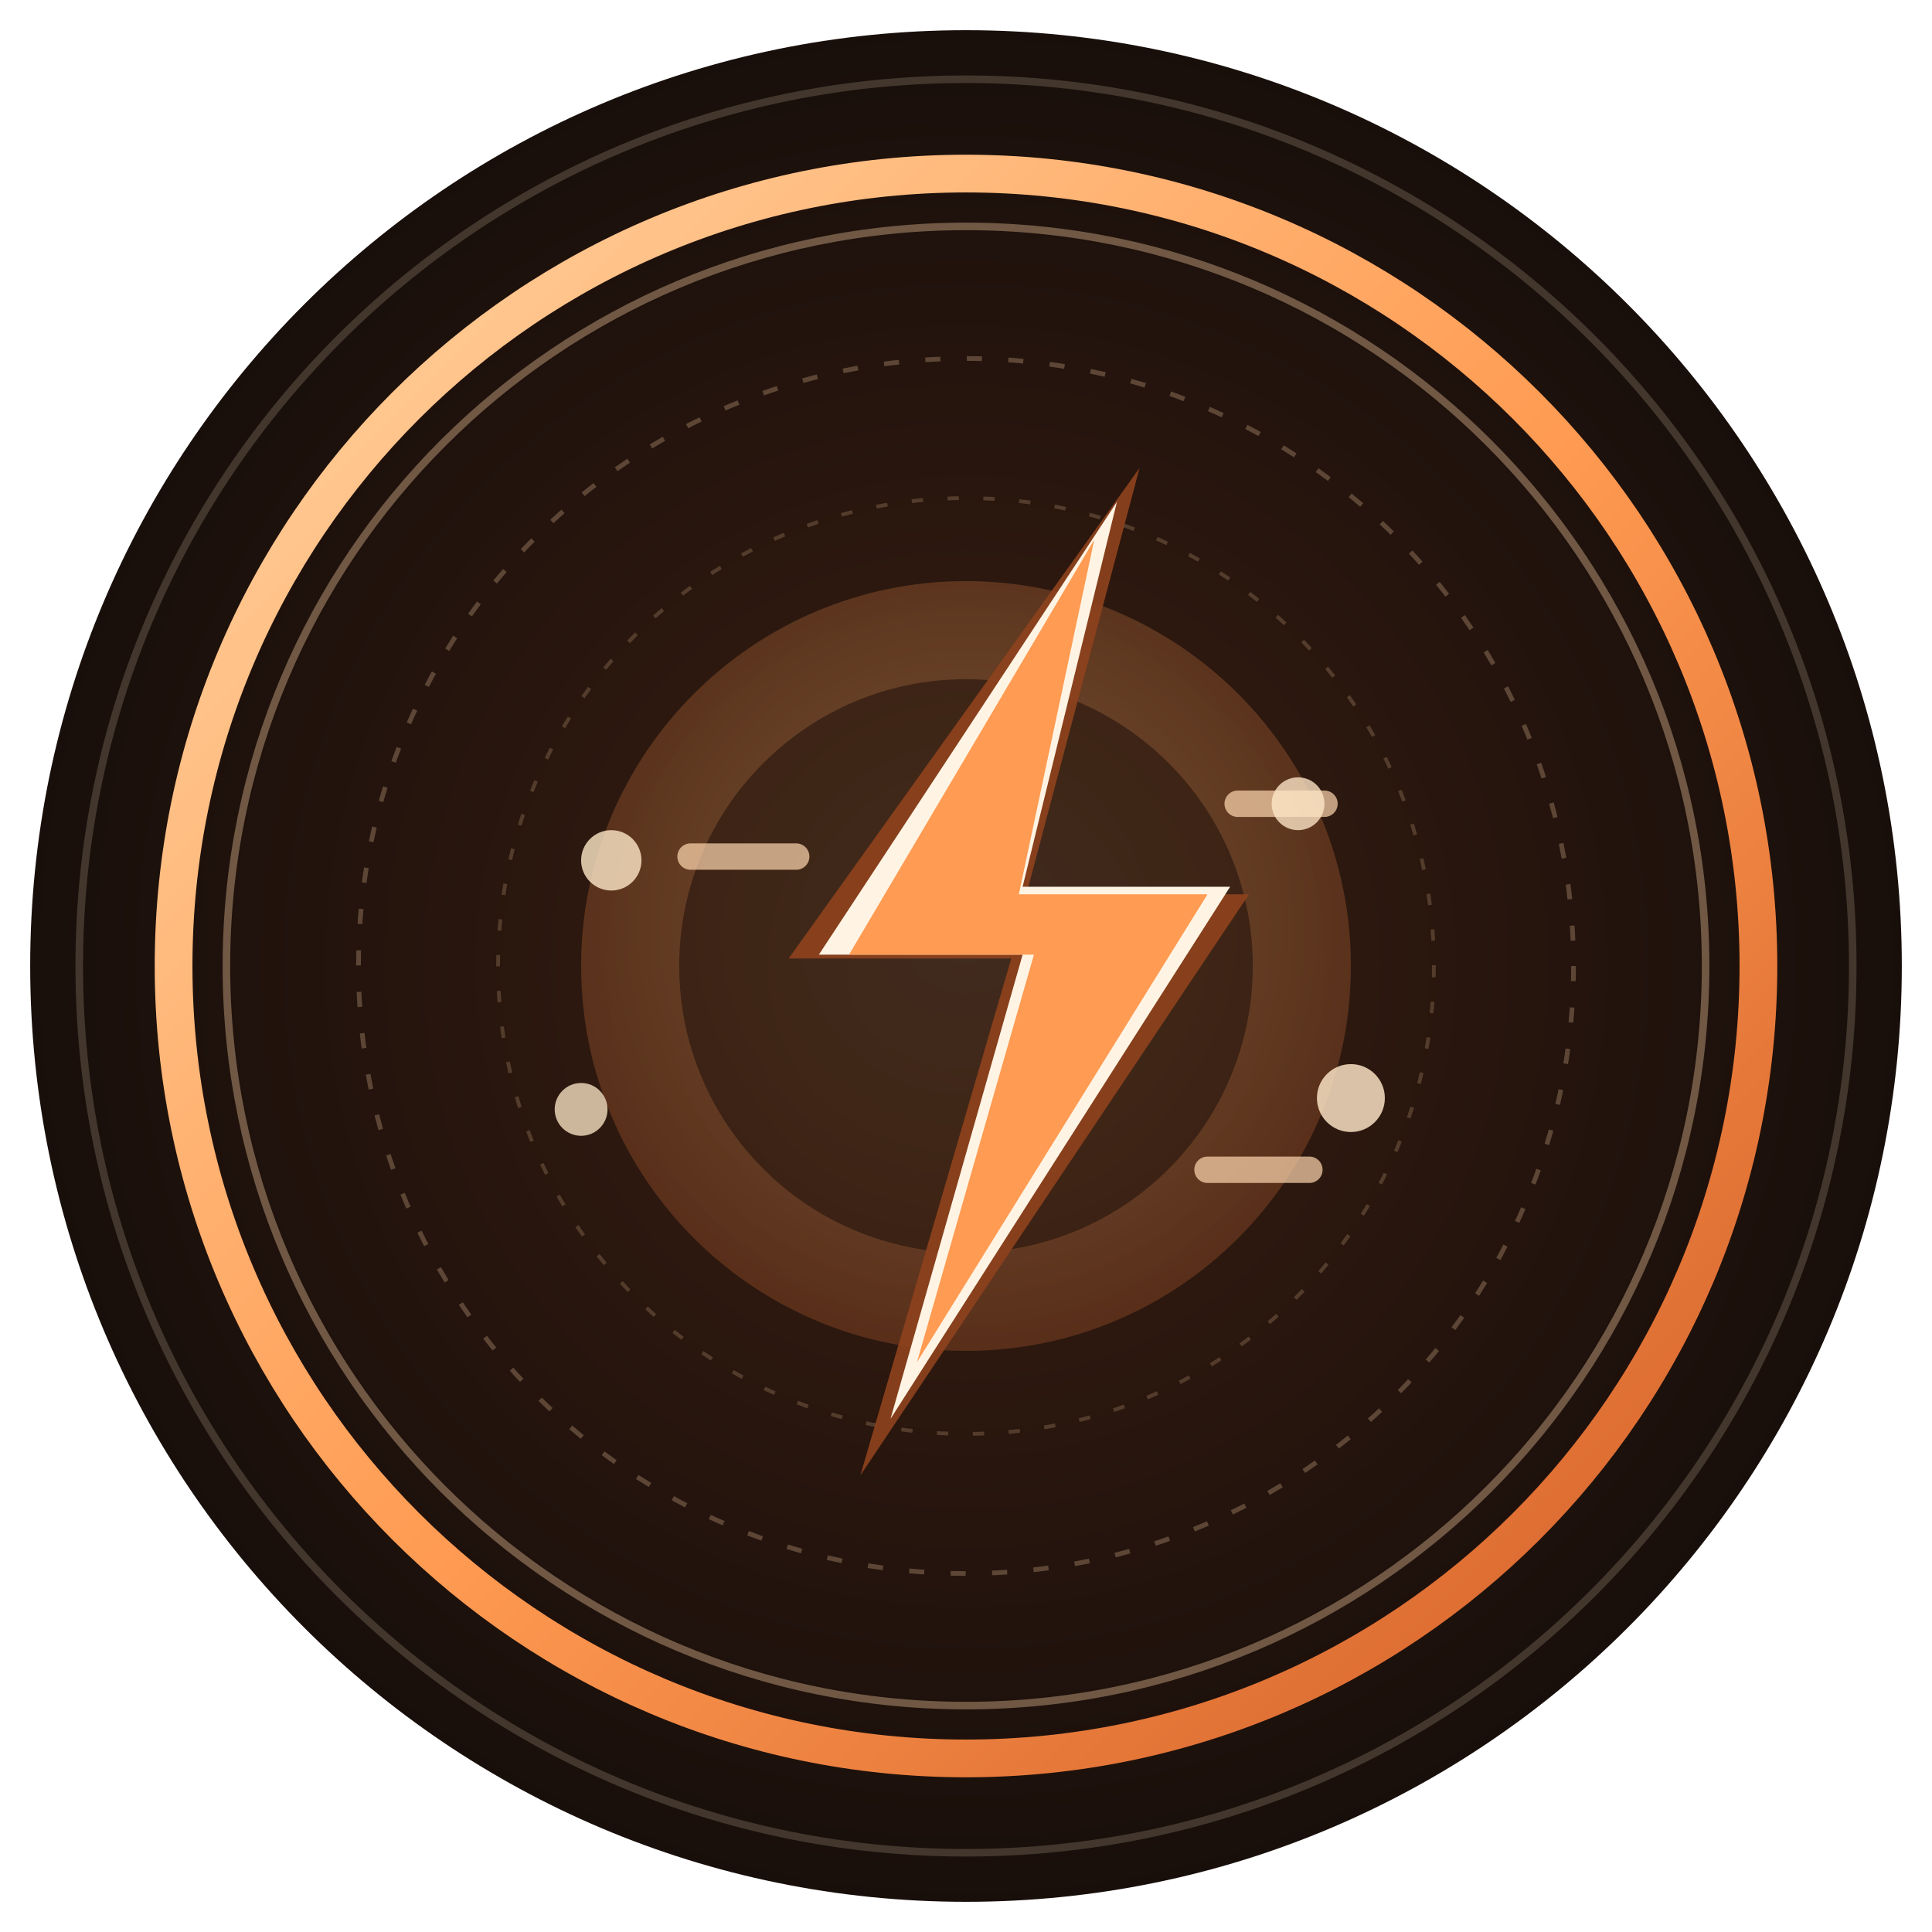
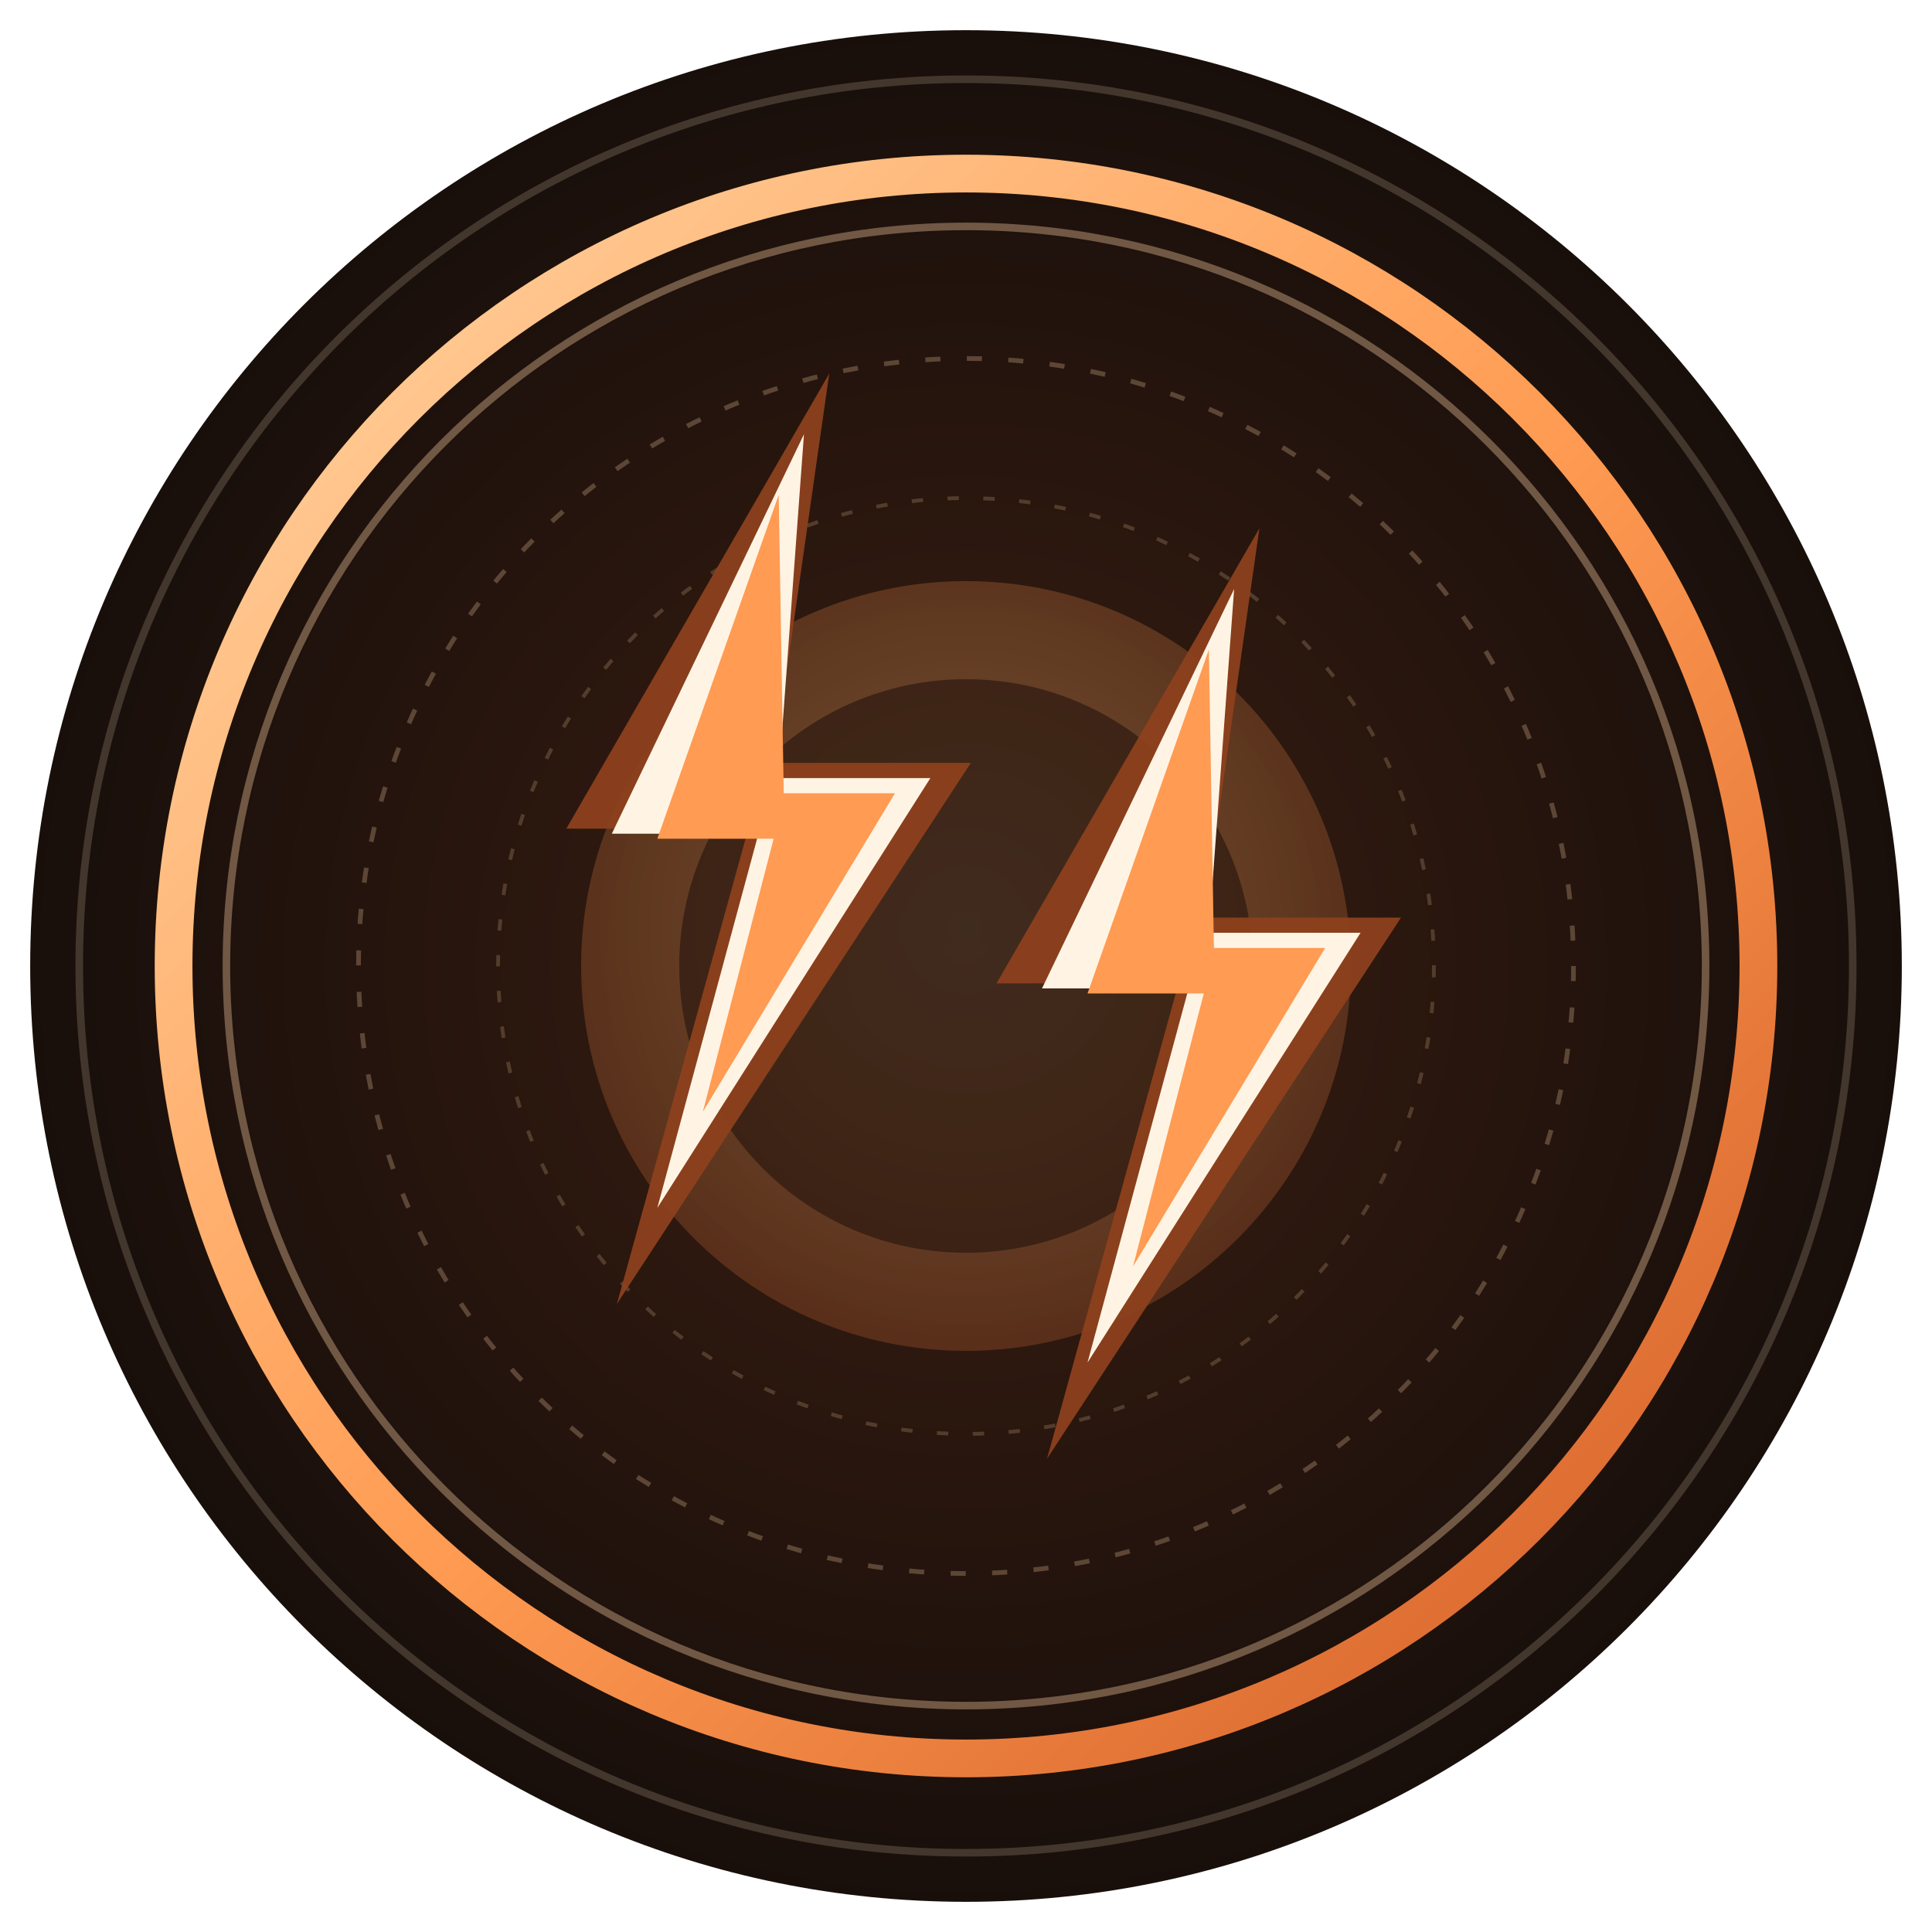
<svg xmlns="http://www.w3.org/2000/svg" width="1024" height="1024" viewBox="0 0 1024 1024">
  <defs>
    <radialGradient id="bgGlow" cx="50%" cy="50%" r="56%">
      <stop offset="0%" stop-color="#3b1f12" />
      <stop offset="58%" stop-color="#24140d" />
      <stop offset="100%" stop-color="#140d0a" />
    </radialGradient>
    <linearGradient id="ringGrad" x1="0%" y1="0%" x2="100%" y2="100%">
      <stop offset="0%" stop-color="#ffd6a4" />
      <stop offset="52%" stop-color="#ff9b52" />
      <stop offset="100%" stop-color="#d15c26" />
    </linearGradient>
    <radialGradient id="coreGrad" cx="50%" cy="45%" r="62%">
      <stop offset="0%" stop-color="#ffe5c7" />
      <stop offset="44%" stop-color="#ffb46a" />
      <stop offset="100%" stop-color="#cc5b2d" />
    </radialGradient>
  </defs>
  <circle cx="512" cy="512" r="496" fill="url(#bgGlow)" />
  <circle cx="512" cy="512" r="470" fill="none" stroke="#ffe9cc" stroke-opacity="0.18" stroke-width="4" />
  <circle cx="512" cy="512" r="420" fill="none" stroke="url(#ringGrad)" stroke-width="20" />
  <circle cx="512" cy="512" r="392" fill="none" stroke="#ffd4a8" stroke-opacity="0.36" stroke-width="4" />
  <circle cx="512" cy="512" r="322" fill="none" stroke="#ffd4a8" stroke-opacity="0.26" stroke-width="2.5" stroke-dasharray="8 14" />
  <circle cx="512" cy="512" r="248" fill="none" stroke="#ffd4a8" stroke-opacity="0.2" stroke-width="2" stroke-dasharray="6 13" />
  <circle cx="512" cy="512" r="204" fill="url(#coreGrad)" fill-opacity="0.26" />
  <circle cx="512" cy="512" r="152" fill="#2a170f" fill-opacity="0.66" />
-   <path d="M604 248 418 508h118l-80 274 206-308H544z" fill="#8d411d" fill-opacity="0.92" />
-   <path d="M592 266 434 506h108l-70 246 180-282H542z" fill="#fff4e4" />
-   <path d="M580 286 450 506h98l-62 216 154-248H540z" fill="#ff9b52" />
-   <path d="M366 454h56M656 426h46M640 620h54" fill="none" stroke="#ffd8b0" stroke-width="14" stroke-linecap="round" stroke-opacity="0.7" />
-   <circle cx="324" cy="456" r="16" fill="#ffe8c8" fill-opacity="0.8" />
-   <circle cx="688" cy="426" r="14" fill="#ffe8c8" fill-opacity="0.78" />
-   <circle cx="716" cy="582" r="18" fill="#ffe8c8" fill-opacity="0.82" />
-   <circle cx="308" cy="588" r="14" fill="#ffe8c8" fill-opacity="0.76" />
+   <g transform="translate(268 198) scale(1.34)">
+     <path d="M128 0 24 180h72L44 368l140-214h-78z" fill="#8d411d" fill-opacity="0.94" />
+     <path d="M118 24 42 182h58L60 330l108-170h-60z" fill="#fff4e4" />
+     <path d="M108 48 60 184h46L78 292l76-126h-44z" fill="#ff9b52" />
+   </g>
+   <g transform="translate(496 280) scale(1.34)">
+     <path d="M128 0 24 180h72L44 368l140-214h-78z" fill="#8d411d" fill-opacity="0.94" />
+     <path d="M118 24 42 182h58L60 330l108-170h-60z" fill="#fff4e4" />
+     <path d="M108 48 60 184h46L78 292l76-126h-44z" fill="#ff9b52" />
+   </g>
</svg>
